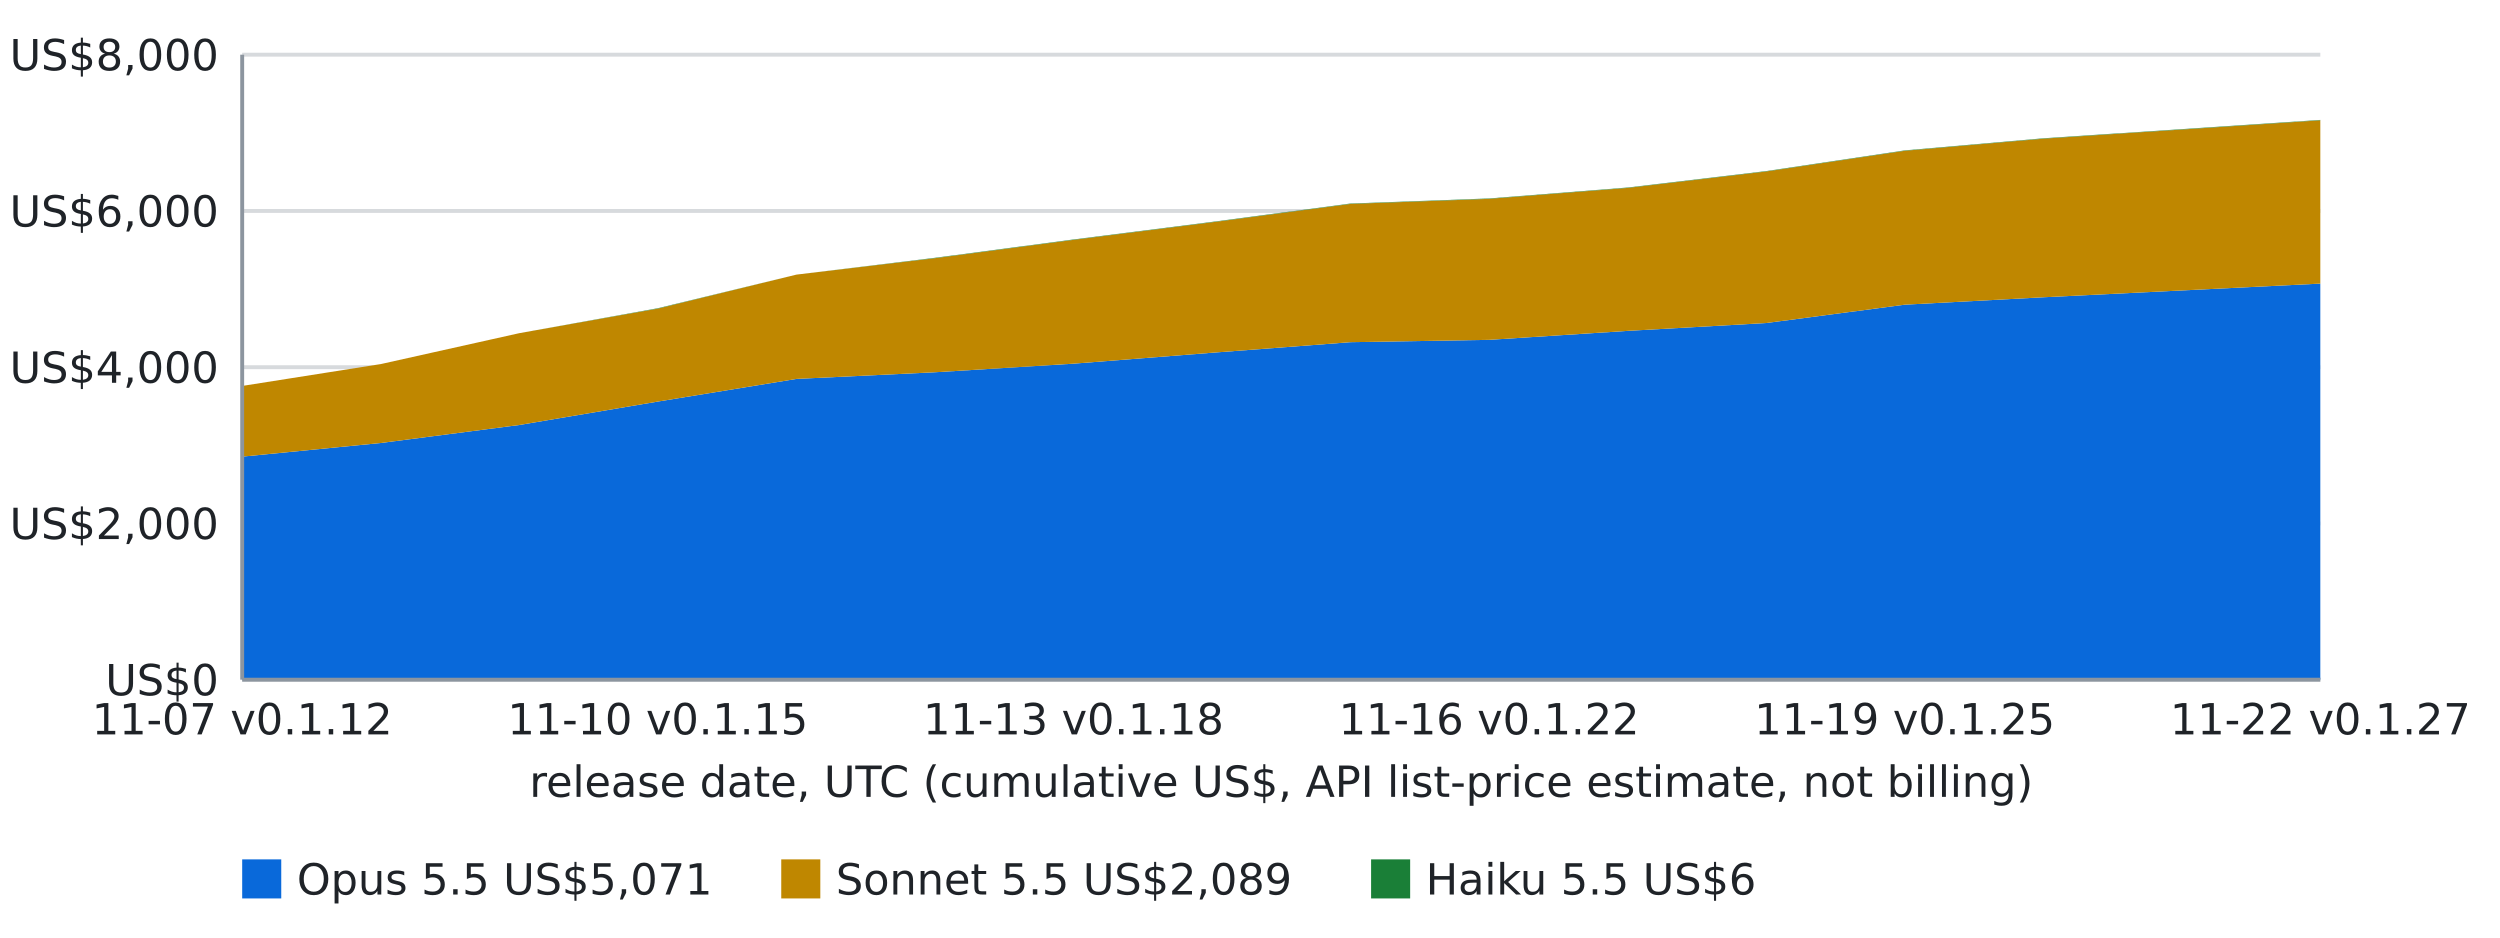
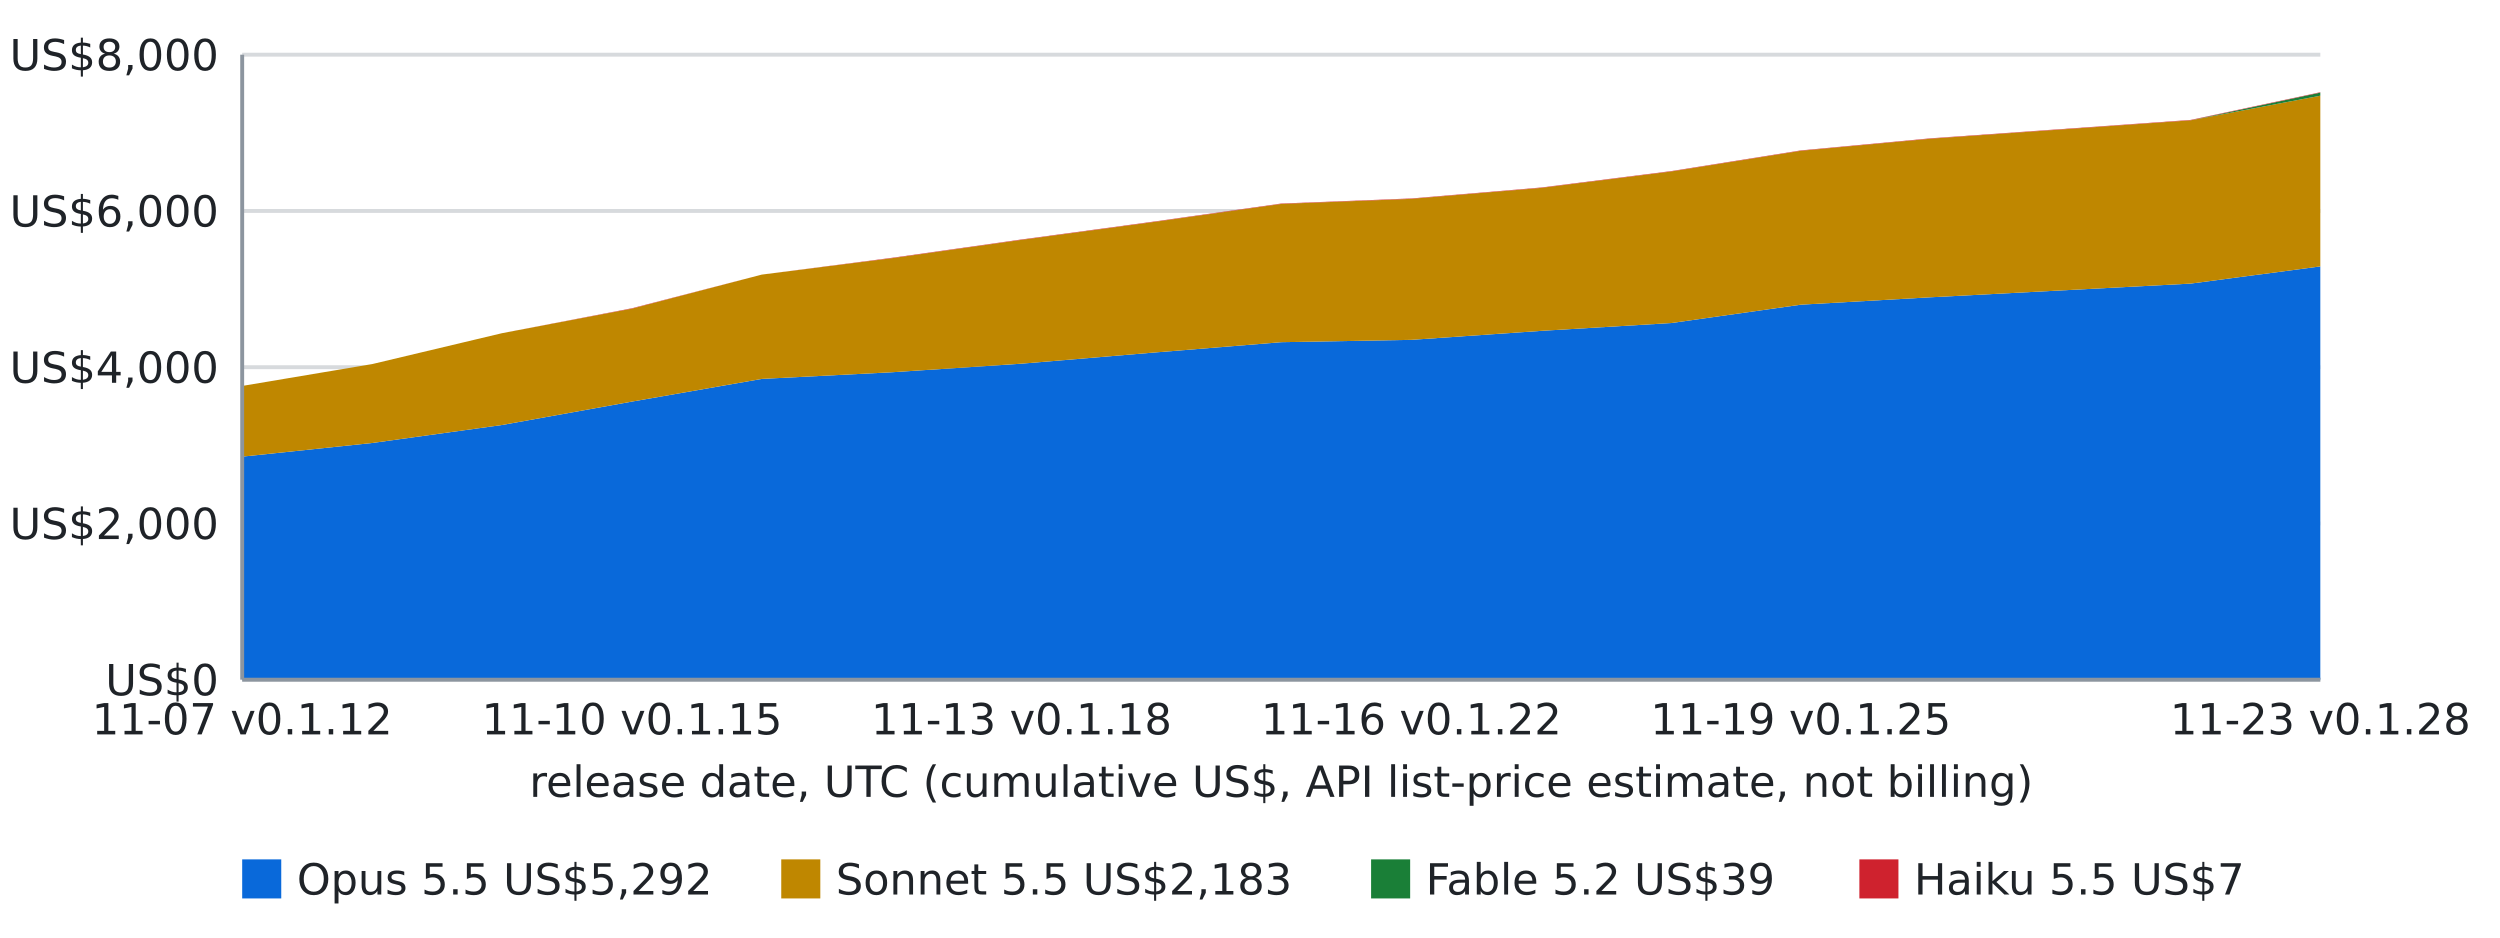
- <svg xmlns="http://www.w3.org/2000/svg" width="640" height="240" viewBox="0 0 640 240" role="img" aria-label="Cumulative build cost, API list-price estimate, not billing: 2026-11-07 v0.1.12 US$3,758; 2026-11-08 v0.1.13 US$4,042; 2026-11-09 v0.1.14 US$4,436; 2026-11-10 v0.1.15 US$4,753; 2026-11-11 v0.1.16 US$5,187; 2026-11-12 v0.1.17 US$5,398; 2026-11-13 v0.1.18 US$5,634; 2026-11-14 v0.1.19 US$5,858; 2026-11-15 v0.1.21 US$6,096; 2026-11-16 v0.1.22 US$6,161; 2026-11-17 v0.1.23 US$6,299; 2026-11-18 v0.1.24 US$6,510; 2026-11-19 v0.1.25 US$6,773; 2026-11-20 v0.1.26 US$6,932; 2026-11-22 v0.1.27 US$7,166">
+ <svg xmlns="http://www.w3.org/2000/svg" width="640" height="240" viewBox="0 0 640 240" role="img" aria-label="Cumulative build cost, API list-price estimate, not billing: 2026-11-07 v0.1.12 US$3,758; 2026-11-08 v0.1.13 US$4,042; 2026-11-09 v0.1.14 US$4,436; 2026-11-10 v0.1.15 US$4,753; 2026-11-11 v0.1.16 US$5,187; 2026-11-12 v0.1.17 US$5,398; 2026-11-13 v0.1.18 US$5,634; 2026-11-14 v0.1.19 US$5,858; 2026-11-15 v0.1.21 US$6,096; 2026-11-16 v0.1.22 US$6,161; 2026-11-17 v0.1.23 US$6,299; 2026-11-18 v0.1.24 US$6,510; 2026-11-19 v0.1.25 US$6,773; 2026-11-20 v0.1.26 US$6,932; 2026-11-22 v0.1.27 US$7,166; 2026-11-23 v0.1.28 US$7,520">
  <style>text{fill:#1f2328;font:11px Verdana,DejaVu Sans,sans-serif;font-variant-numeric:tabular-nums}.ax{stroke:#8c959f;stroke-width:1}.gr{stroke:#8c959f;stroke-opacity:.35;stroke-width:1}@media (prefers-color-scheme:dark){text{fill:#e6edf3}}.s0{fill:#0969da}.s1{fill:#bf8700}.s2{fill:#1a7f37}.s3{fill:#cf222e}.s4{fill:#8250df}.s5{fill:#6e7781}@media (prefers-color-scheme:dark){.s0{fill:#388bfd}.s1{fill:#d29922}.s2{fill:#3fb950}.s3{fill:#f85149}.s4{fill:#a371f7}.s5{fill:#8b949e}}</style>
  <line class="gr" x1="62" y1="174.0" x2="594" y2="174.0" />
  <text x="56" y="178.0" text-anchor="end">US$0</text>
  <line class="gr" x1="62" y1="134.0" x2="594" y2="134.0" />
  <text x="56" y="138.0" text-anchor="end">US$2,000</text>
  <line class="gr" x1="62" y1="94.0" x2="594" y2="94.0" />
  <text x="56" y="98.0" text-anchor="end">US$4,000</text>
  <line class="gr" x1="62" y1="54.0" x2="594" y2="54.0" />
  <text x="56" y="58.0" text-anchor="end">US$6,000</text>
  <line class="gr" x1="62" y1="14.0" x2="594" y2="14.0" />
  <text x="56" y="18.0" text-anchor="end">US$8,000</text>
-   <polygon points="62.0,116.9 97.5,113.4 132.9,108.8 168.4,102.8 203.9,97.0 239.3,95.3 274.8,93.1 310.3,90.3 345.7,87.6 381.2,87.0 416.7,84.7 452.1,82.7 487.6,78.0 523.1,76.1 594.0,72.6 594.0,174.0 523.1,174.0 487.6,174.0 452.1,174.0 416.7,174.0 381.2,174.0 345.7,174.0 310.3,174.0 274.8,174.0 239.3,174.0 203.9,174.0 168.4,174.0 132.9,174.0 97.5,174.0 62.0,174.0" class="s0" />
-   <polygon points="62.0,98.8 97.5,93.2 132.9,85.3 168.4,79.0 203.9,70.3 239.3,66.1 274.8,61.4 310.3,56.9 345.7,52.2 381.2,50.9 416.7,48.1 452.1,43.9 487.6,38.6 523.1,35.5 594.0,30.8 594.0,72.6 523.1,76.1 487.6,78.0 452.1,82.7 416.7,84.7 381.2,87.0 345.7,87.6 310.3,90.3 274.8,93.1 239.3,95.3 203.9,97.0 168.4,102.8 132.9,108.8 97.5,113.4 62.0,116.9" class="s1" />
-   <polygon points="62.0,98.8 97.5,93.2 132.9,85.3 168.4,78.9 203.9,70.3 239.3,66.0 274.8,61.3 310.3,56.8 345.7,52.1 381.2,50.8 416.7,48.0 452.1,43.8 487.6,38.5 523.1,35.4 594.0,30.7 594.0,30.8 523.1,35.5 487.6,38.6 452.1,43.9 416.7,48.1 381.2,50.9 345.7,52.2 310.3,56.9 274.8,61.4 239.3,66.1 203.9,70.3 168.4,79.0 132.9,85.3 97.5,93.2 62.0,98.8" class="s2" />
+   <polygon points="62.0,116.9 95.3,113.4 128.5,108.8 161.8,102.8 195.0,97.0 228.3,95.3 261.5,93.1 294.8,90.3 328.0,87.6 361.3,87.0 394.5,84.7 427.8,82.7 461.0,78.0 494.3,76.1 560.8,72.6 594.0,68.2 594.0,174.0 560.8,174.0 494.3,174.0 461.0,174.0 427.8,174.0 394.5,174.0 361.3,174.0 328.0,174.0 294.8,174.0 261.5,174.0 228.3,174.0 195.0,174.0 161.8,174.0 128.5,174.0 95.3,174.0 62.0,174.0" class="s0" />
+   <polygon points="62.0,98.8 95.3,93.2 128.5,85.3 161.8,79.0 195.0,70.3 228.3,66.1 261.5,61.4 294.8,56.9 328.0,52.2 361.3,50.9 394.5,48.1 427.8,43.9 461.0,38.6 494.3,35.5 560.8,30.8 594.0,24.5 594.0,68.2 560.8,72.6 494.3,76.1 461.0,78.0 427.8,82.7 394.5,84.7 361.3,87.0 328.0,87.6 294.8,90.3 261.5,93.1 228.3,95.3 195.0,97.0 161.8,102.8 128.5,108.8 95.3,113.4 62.0,116.9" class="s1" />
+   <polygon points="62.0,98.8 95.3,93.2 128.5,85.3 161.8,79.0 195.0,70.3 228.3,66.1 261.5,61.4 294.8,56.9 328.0,52.2 361.3,50.9 394.5,48.1 427.8,43.9 461.0,38.6 494.3,35.5 560.8,30.8 594.0,23.7 594.0,24.5 560.8,30.8 494.3,35.5 461.0,38.6 427.8,43.9 394.5,48.1 361.3,50.9 328.0,52.2 294.8,56.9 261.5,61.4 228.3,66.1 195.0,70.3 161.8,79.0 128.5,85.3 95.3,93.2 62.0,98.8" class="s2" />
+   <polygon points="62.0,98.8 95.3,93.2 128.5,85.3 161.8,78.9 195.0,70.3 228.3,66.0 261.5,61.3 294.8,56.8 328.0,52.1 361.3,50.8 394.5,48.0 427.8,43.8 461.0,38.5 494.3,35.4 560.8,30.7 594.0,23.6 594.0,23.7 560.8,30.8 494.3,35.5 461.0,38.6 427.8,43.9 394.5,48.1 361.3,50.9 328.0,52.2 294.8,56.9 261.5,61.4 228.3,66.1 195.0,70.3 161.8,79.0 128.5,85.3 95.3,93.2 62.0,98.8" class="s3" />
  <line class="ax" x1="62" y1="14" x2="62" y2="174" />
  <line class="ax" x1="62" y1="174" x2="594" y2="174" />
  <text x="62.0" y="188" text-anchor="middle">11-07 v0.1.12</text>
-   <text x="168.4" y="188" text-anchor="middle">11-10 v0.1.15</text>
-   <text x="274.8" y="188" text-anchor="middle">11-13 v0.1.18</text>
-   <text x="381.2" y="188" text-anchor="middle">11-16 v0.1.22</text>
-   <text x="487.6" y="188" text-anchor="middle">11-19 v0.1.25</text>
-   <text x="594.0" y="188" text-anchor="middle">11-22 v0.1.27</text>
+   <text x="161.8" y="188" text-anchor="middle">11-10 v0.1.15</text>
+   <text x="261.5" y="188" text-anchor="middle">11-13 v0.1.18</text>
+   <text x="361.3" y="188" text-anchor="middle">11-16 v0.1.22</text>
+   <text x="461.0" y="188" text-anchor="middle">11-19 v0.1.25</text>
+   <text x="594.0" y="188" text-anchor="middle">11-23 v0.1.28</text>
  <text x="328" y="204" text-anchor="middle">release date, UTC (cumulative US$, API list-price estimate, not billing)</text>
  <rect x="62" y="220" width="10" height="10" class="s0" />
-   <text x="76" y="229">Opus 5.5 US$5,071</text>
+   <text x="76" y="229">Opus 5.5 US$5,292</text>
  <rect x="200" y="220" width="10" height="10" class="s1" />
-   <text x="214" y="229">Sonnet 5.5 US$2,089</text>
+   <text x="214" y="229">Sonnet 5.5 US$2,183</text>
  <rect x="351" y="220" width="10" height="10" class="s2" />
-   <text x="365" y="229">Haiku 5.5 US$6</text>
+   <text x="365" y="229">Fable 5.2 US$39</text>
+   <rect x="476" y="220" width="10" height="10" class="s3" />
+   <text x="490" y="229">Haiku 5.5 US$7</text>
</svg>
